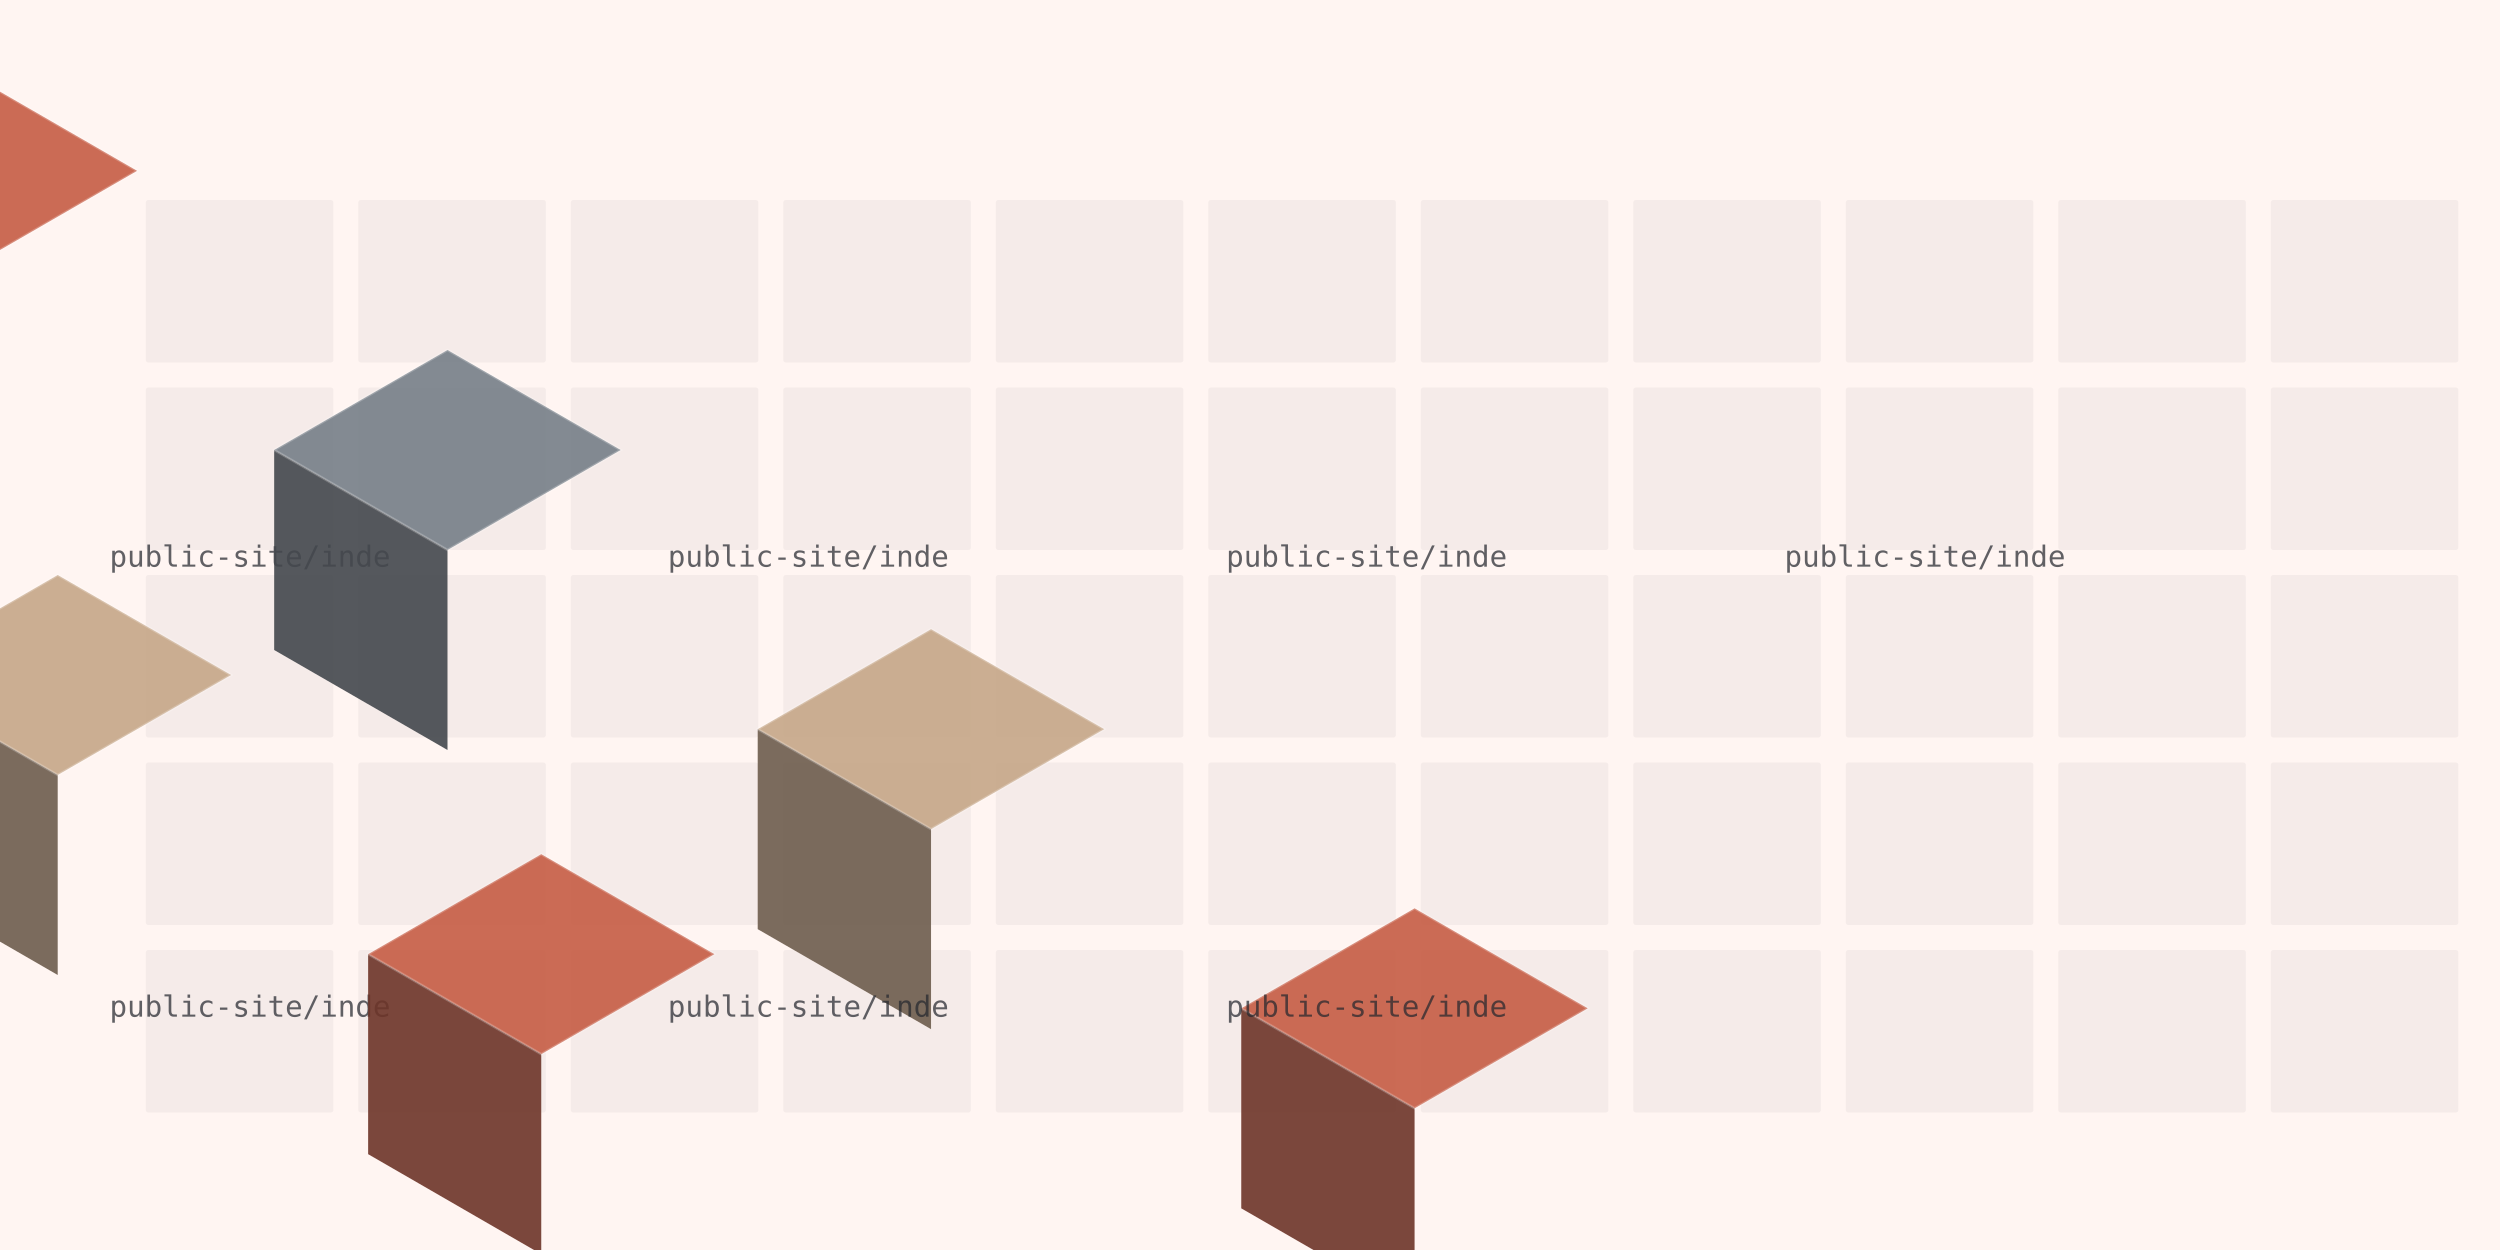
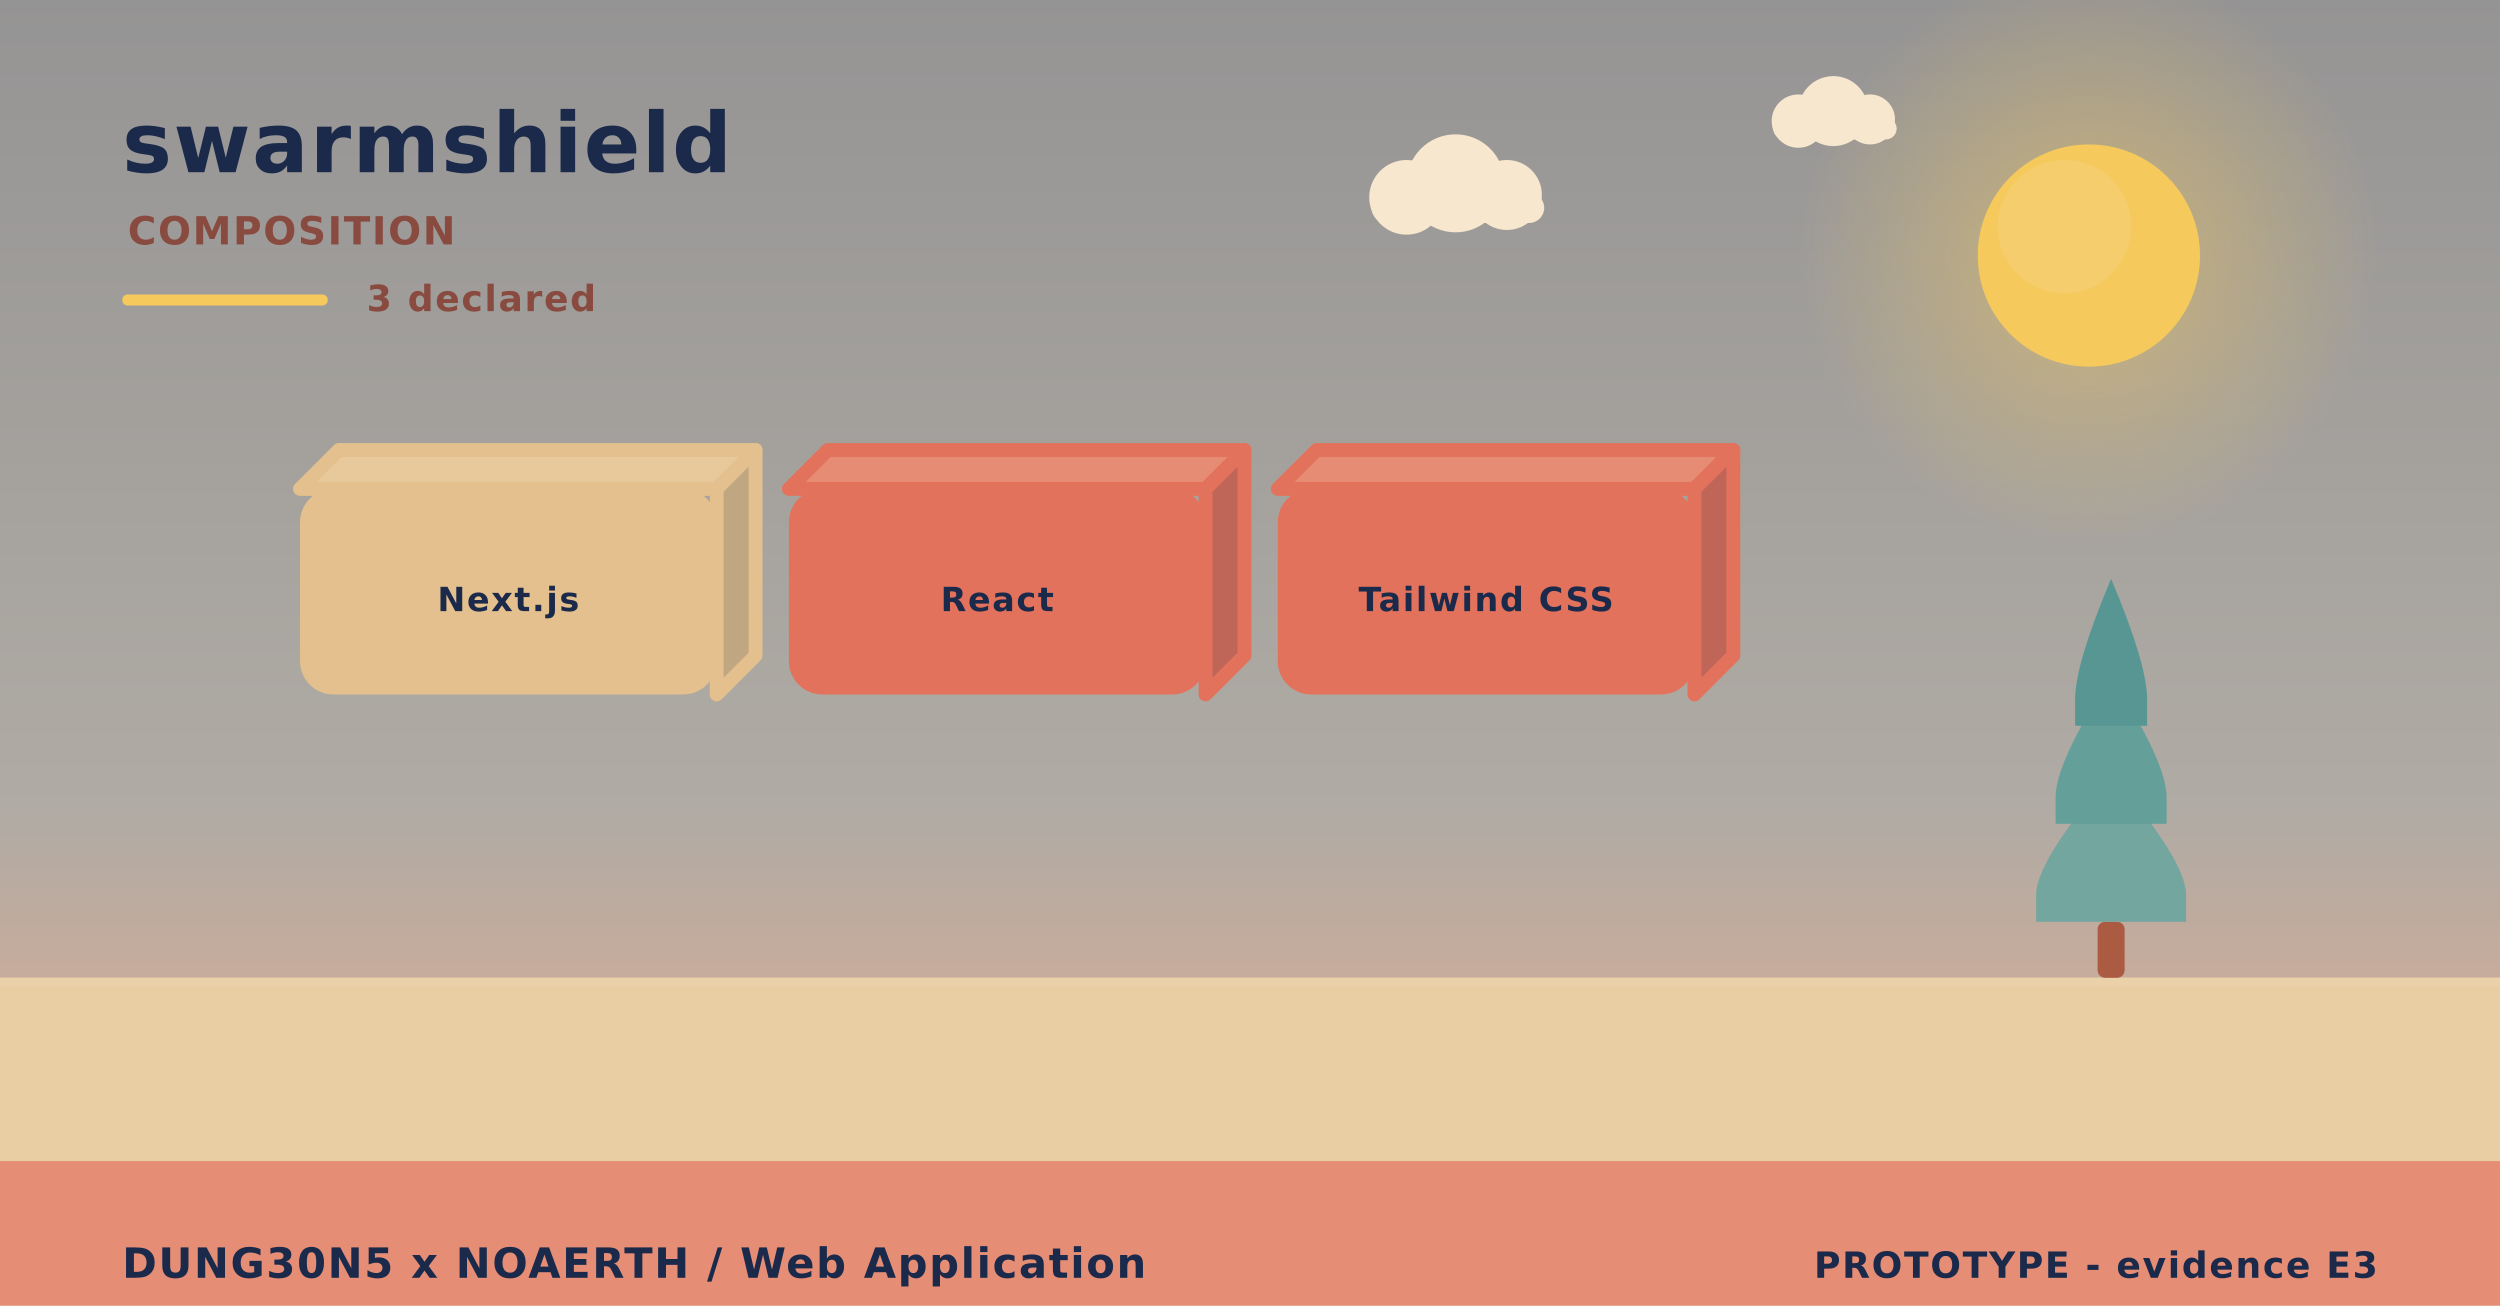
- <svg xmlns="http://www.w3.org/2000/svg" viewBox="0 0 1200 600" width="1200" height="600" role="img" aria-label="swarmshield component map">
-   <rect width="1200" height="600" fill="#fff5f2" />
-   <defs>
-     <linearGradient id="gc" x1="0" y1="0" x2="1" y2="1">
-       <stop offset="0%" stop-color="#c75f48" />
-       <stop offset="100%" stop-color="#78818a" />
-     </linearGradient>
-   </defs>
-   <rect x="70.00" y="96.00" width="90.00" height="78.00" rx="1.20" fill="#25282e" opacity="0.05" />
-   <rect x="172.00" y="96.00" width="90.00" height="78.00" rx="1.20" fill="#25282e" opacity="0.05" />
-   <rect x="274.00" y="96.00" width="90.00" height="78.00" rx="1.20" fill="#25282e" opacity="0.05" />
-   <rect x="376.00" y="96.00" width="90.00" height="78.00" rx="1.20" fill="#25282e" opacity="0.05" />
-   <rect x="478.00" y="96.00" width="90.00" height="78.00" rx="1.20" fill="#25282e" opacity="0.05" />
-   <rect x="580.00" y="96.00" width="90.00" height="78.00" rx="1.20" fill="#25282e" opacity="0.05" />
-   <rect x="682.00" y="96.00" width="90.00" height="78.00" rx="1.20" fill="#25282e" opacity="0.05" />
-   <rect x="784.00" y="96.00" width="90.00" height="78.00" rx="1.20" fill="#25282e" opacity="0.05" />
-   <rect x="886.00" y="96.00" width="90.00" height="78.00" rx="1.20" fill="#25282e" opacity="0.05" />
-   <rect x="988.00" y="96.00" width="90.00" height="78.00" rx="1.20" fill="#25282e" opacity="0.05" />
-   <rect x="1090.00" y="96.00" width="90.00" height="78.00" rx="1.20" fill="#25282e" opacity="0.05" />
-   <rect x="70.00" y="186.00" width="90.00" height="78.00" rx="1.20" fill="#25282e" opacity="0.05" />
-   <rect x="172.00" y="186.00" width="90.00" height="78.00" rx="1.20" fill="#25282e" opacity="0.05" />
-   <rect x="274.00" y="186.00" width="90.00" height="78.00" rx="1.20" fill="#25282e" opacity="0.05" />
-   <rect x="376.00" y="186.00" width="90.00" height="78.00" rx="1.20" fill="#25282e" opacity="0.05" />
-   <rect x="478.00" y="186.00" width="90.00" height="78.00" rx="1.20" fill="#25282e" opacity="0.05" />
-   <rect x="580.00" y="186.00" width="90.00" height="78.00" rx="1.20" fill="#25282e" opacity="0.05" />
-   <rect x="682.00" y="186.00" width="90.00" height="78.00" rx="1.20" fill="#25282e" opacity="0.05" />
-   <rect x="784.00" y="186.00" width="90.00" height="78.00" rx="1.20" fill="#25282e" opacity="0.05" />
-   <rect x="886.00" y="186.00" width="90.00" height="78.00" rx="1.20" fill="#25282e" opacity="0.05" />
-   <rect x="988.00" y="186.00" width="90.00" height="78.00" rx="1.20" fill="#25282e" opacity="0.05" />
-   <rect x="1090.00" y="186.00" width="90.00" height="78.00" rx="1.20" fill="#25282e" opacity="0.05" />
-   <rect x="70.00" y="276.00" width="90.00" height="78.00" rx="1.20" fill="#25282e" opacity="0.05" />
-   <rect x="172.00" y="276.00" width="90.00" height="78.00" rx="1.20" fill="#25282e" opacity="0.05" />
-   <rect x="274.00" y="276.00" width="90.00" height="78.00" rx="1.20" fill="#25282e" opacity="0.05" />
-   <rect x="376.00" y="276.00" width="90.00" height="78.00" rx="1.20" fill="#25282e" opacity="0.05" />
-   <rect x="478.00" y="276.00" width="90.00" height="78.00" rx="1.20" fill="#25282e" opacity="0.05" />
-   <rect x="580.00" y="276.00" width="90.00" height="78.00" rx="1.20" fill="#25282e" opacity="0.05" />
-   <rect x="682.00" y="276.00" width="90.00" height="78.00" rx="1.20" fill="#25282e" opacity="0.05" />
-   <rect x="784.00" y="276.00" width="90.00" height="78.00" rx="1.20" fill="#25282e" opacity="0.05" />
-   <rect x="886.00" y="276.00" width="90.00" height="78.00" rx="1.20" fill="#25282e" opacity="0.05" />
-   <rect x="988.00" y="276.00" width="90.00" height="78.00" rx="1.20" fill="#25282e" opacity="0.05" />
-   <rect x="1090.00" y="276.00" width="90.00" height="78.00" rx="1.20" fill="#25282e" opacity="0.05" />
-   <rect x="70.00" y="366.00" width="90.00" height="78.00" rx="1.20" fill="#25282e" opacity="0.05" />
-   <rect x="172.00" y="366.00" width="90.00" height="78.00" rx="1.20" fill="#25282e" opacity="0.05" />
-   <rect x="274.00" y="366.00" width="90.00" height="78.00" rx="1.20" fill="#25282e" opacity="0.05" />
-   <rect x="376.00" y="366.00" width="90.00" height="78.00" rx="1.20" fill="#25282e" opacity="0.05" />
-   <rect x="478.00" y="366.00" width="90.00" height="78.00" rx="1.20" fill="#25282e" opacity="0.05" />
-   <rect x="580.00" y="366.00" width="90.00" height="78.00" rx="1.20" fill="#25282e" opacity="0.05" />
-   <rect x="682.00" y="366.00" width="90.00" height="78.00" rx="1.20" fill="#25282e" opacity="0.05" />
-   <rect x="784.00" y="366.00" width="90.00" height="78.00" rx="1.20" fill="#25282e" opacity="0.05" />
-   <rect x="886.00" y="366.00" width="90.00" height="78.00" rx="1.20" fill="#25282e" opacity="0.05" />
-   <rect x="988.00" y="366.00" width="90.00" height="78.00" rx="1.20" fill="#25282e" opacity="0.05" />
-   <rect x="1090.00" y="366.00" width="90.00" height="78.00" rx="1.20" fill="#25282e" opacity="0.05" />
-   <rect x="70.00" y="456.00" width="90.00" height="78.00" rx="1.20" fill="#25282e" opacity="0.05" />
-   <rect x="172.00" y="456.00" width="90.00" height="78.00" rx="1.20" fill="#25282e" opacity="0.05" />
-   <rect x="274.00" y="456.00" width="90.00" height="78.00" rx="1.20" fill="#25282e" opacity="0.05" />
-   <rect x="376.00" y="456.00" width="90.00" height="78.00" rx="1.20" fill="#25282e" opacity="0.05" />
-   <rect x="478.00" y="456.00" width="90.00" height="78.00" rx="1.20" fill="#25282e" opacity="0.05" />
-   <rect x="580.00" y="456.00" width="90.00" height="78.00" rx="1.20" fill="#25282e" opacity="0.05" />
-   <rect x="682.00" y="456.00" width="90.00" height="78.00" rx="1.20" fill="#25282e" opacity="0.05" />
-   <rect x="784.00" y="456.00" width="90.00" height="78.00" rx="1.20" fill="#25282e" opacity="0.05" />
-   <rect x="886.00" y="456.00" width="90.00" height="78.00" rx="1.20" fill="#25282e" opacity="0.05" />
-   <rect x="988.00" y="456.00" width="90.00" height="78.00" rx="1.20" fill="#25282e" opacity="0.05" />
-   <rect x="1090.00" y="456.00" width="90.00" height="78.00" rx="1.20" fill="#25282e" opacity="0.05" />
-   <g transform="rotate(0 120 140)">
-     <polygon points="-17.3,34.0 65.8,82.0 -17.3,130.0 -100.5,82.0" fill="#c75f48" opacity="0.92" />
-     <polygon points="-100.5,82.0 -17.3,130.0 -17.3,226.0 -100.5,178.0" fill="#6d3428" opacity="0.9" />
-     <polygon points="-17.3,34.0 65.8,82.0 -17.3,130.0 -100.5,82.0" fill="none" stroke="rgba(255,255,255,0.220)" stroke-width="1.2" />
-     <animateTransform attributeName="transform" type="rotate" values="-32.0 0.00 0.00 0.0 0.00 0.00" dur="5.6s" begin="0.0s" repeatCount="indefinite" />
+ <svg xmlns="http://www.w3.org/2000/svg" width="900" height="470" viewBox="0 0 900 470" role="img" aria-label="swarmshield - how it is composed">
+   <linearGradient id="skyc" x1="0" y1="0" x2="0" y2="1">
+     <stop offset="0" stop-color="#959494" />
+     <stop offset="0.62" stop-color="#b0aba4" />
+     <stop offset="1" stop-color="#f3ad8a" />
+   </linearGradient>
+   <rect width="900" height="470" fill="url(#skyc)" />
+   <radialGradient id="sunc">
+     <stop offset="0.35" stop-color="#f5c95c" stop-opacity="0.34" />
+     <stop offset="1" stop-color="#f5c95c" stop-opacity="0" />
+   </radialGradient>
+   <circle cx="752" cy="92" r="104" fill="url(#sunc)" />
+   <circle cx="752" cy="92" r="40" fill="#f5c95c" />
+   <circle cx="743.2" cy="81.6" r="24" fill="#f5d27e" opacity="0.5" />
+   <g>
+     <circle cx="524" cy="66" r="17.64" fill="#f6e7ce" />
+     <circle cx="506.36" cy="71.04" r="13.44" fill="#f6e7ce" />
+     <circle cx="542.48" cy="70.2" r="12.6" fill="#f6e7ce" />
+     <rect x="493.76" y="69.36" width="62.16" height="10.92" rx="5.46" fill="#f6e7ce" />
+     <animateTransform attributeName="transform" type="translate" values="0 0;24 0;0 0" dur="36s" begin="0s" repeatCount="indefinite" />
  </g>
-   <text x="120" y="272" font-family="ui-monospace,Menlo,monospace" font-size="14" fill="rgba(37,40,46,0.720)" text-anchor="middle">public-site/inde</text>
-   <g transform="rotate(0 388 140)">
-     <polygon points="214.8,168.0 297.9,216.0 214.8,264.0 131.6,216.0" fill="#78818a" opacity="0.92" />
-     <polygon points="131.6,216.0 214.8,264.0 214.8,360.0 131.6,312.0" fill="#42474c" opacity="0.9" />
-     <polygon points="214.8,168.0 297.9,216.0 214.8,264.0 131.6,216.0" fill="none" stroke="rgba(255,255,255,0.220)" stroke-width="1.2" />
-     <animateTransform attributeName="transform" type="rotate" values="-32.0 0.00 0.00 0.0 0.00 0.00" dur="5.6s" begin="0.4s" repeatCount="indefinite" />
+   <g>
+     <circle cx="660" cy="40" r="12.6" fill="#f6e7ce" />
+     <circle cx="647.4" cy="43.6" r="9.6" fill="#f6e7ce" />
+     <circle cx="673.2" cy="43" r="9" fill="#f6e7ce" />
+     <rect x="638.4" y="42.4" width="44.4" height="7.8" rx="3.9" fill="#f6e7ce" />
+     <animateTransform attributeName="transform" type="translate" values="0 0;-18 0;0 0" dur="46s" begin="3s" repeatCount="indefinite" />
  </g>
-   <text x="388" y="272" font-family="ui-monospace,Menlo,monospace" font-size="14" fill="rgba(37,40,46,0.720)" text-anchor="middle">public-site/inde</text>
-   <g transform="rotate(0 656 140)">
-     <polygon points="446.9,302.0 530.0,350.0 446.9,398.0 363.7,350.0" fill="#c7a88a" opacity="0.92" />
-     <polygon points="363.7,350.0 446.9,398.0 446.9,494.0 363.7,446.0" fill="#6d5c4c" opacity="0.9" />
-     <polygon points="446.9,302.0 530.0,350.0 446.9,398.0 363.7,350.0" fill="none" stroke="rgba(255,255,255,0.220)" stroke-width="1.2" />
-     <animateTransform attributeName="transform" type="rotate" values="-32.0 0.00 0.00 0.0 0.00 0.00" dur="5.6s" begin="0.8s" repeatCount="indefinite" />
+   <rect x="0" y="352" width="900" height="118" fill="#e9cda3" />
+   <rect x="0" y="352" width="900" height="3" fill="#ebd1a9" />
+   <text x="44" y="62" font-family="Verdana,DejaVu Sans,sans-serif" font-size="30" font-weight="700" letter-spacing="0.6" fill="#1b2a4a" text-anchor="start">swarmshield</text>
+   <text x="46" y="88" font-family="Verdana,DejaVu Sans,sans-serif" font-size="14" font-weight="700" letter-spacing="0.6" fill="#894b3f" text-anchor="start">COMPOSITION</text>
+   <rect x="44" y="106" width="74" height="4" rx="2" fill="#f5c95c" />
+   <text x="132" y="112" font-family="Verdana,DejaVu Sans,sans-serif" font-size="13" font-weight="700" letter-spacing="0.6" fill="#894b3f" text-anchor="start">3 declared</text>
+   <g>
+     <path d="M108,176 L258,176 L272,162 L122,162 Z" fill="#e7c99b" stroke="#e3c08d" stroke-width="5" stroke-linejoin="round" />
+     <path d="M258,176 L272,162 L272,236 L258,250 Z" fill="#c1a682" stroke="#e3c08d" stroke-width="5" stroke-linejoin="round" />
+     <rect x="108" y="176" width="150" height="74" rx="12" fill="#e3c08d" />
+     <animateTransform attributeName="transform" type="translate" values="0 10;0 0" dur="0.75s" begin="0s" fill="freeze" />
  </g>
-   <text x="656" y="272" font-family="ui-monospace,Menlo,monospace" font-size="14" fill="rgba(37,40,46,0.720)" text-anchor="middle">public-site/inde</text>
-   <g transform="rotate(0 924 140)">
-     <polygon points="679.0,436.0 762.1,484.0 679.0,532.0 595.8,484.0" fill="#c75f48" opacity="0.92" />
-     <polygon points="595.8,484.0 679.0,532.0 679.0,628.0 595.8,580.0" fill="#6d3428" opacity="0.9" />
-     <polygon points="679.0,436.0 762.1,484.0 679.0,532.0 595.8,484.0" fill="none" stroke="rgba(255,255,255,0.220)" stroke-width="1.2" />
-     <animateTransform attributeName="transform" type="rotate" values="-32.0 0.00 0.00 0.0 0.00 0.00" dur="5.6s" begin="1.2s" repeatCount="indefinite" />
+   <text x="183" y="220" font-family="Verdana,DejaVu Sans,sans-serif" font-size="12" font-weight="700" letter-spacing="0.6" fill="#1b2a4a" text-anchor="middle">Next.js</text>
+   <g>
+     <path d="M284,176 L434,176 L448,162 L298,162 Z" fill="#e68c74" stroke="#e2725b" stroke-width="5" stroke-linejoin="round" />
+     <path d="M434,176 L448,162 L448,236 L434,250 Z" fill="#c06658" stroke="#e2725b" stroke-width="5" stroke-linejoin="round" />
+     <rect x="284" y="176" width="150" height="74" rx="12" fill="#e2725b" />
+     <animateTransform attributeName="transform" type="translate" values="0 10;0 0" dur="0.75s" begin="0.16s" fill="freeze" />
  </g>
-   <text x="924" y="272" font-family="ui-monospace,Menlo,monospace" font-size="14" fill="rgba(37,40,46,0.720)" text-anchor="middle">public-site/inde</text>
-   <g transform="rotate(0 120 356)">
-     <polygon points="-204.4,142.0 -121.2,190.0 -204.4,238.0 -287.5,190.0" fill="#78818a" opacity="0.92" />
-     <polygon points="-287.5,190.0 -204.4,238.0 -204.4,334.0 -287.5,286.0" fill="#42474c" opacity="0.9" />
-     <polygon points="-204.4,142.0 -121.2,190.0 -204.4,238.0 -287.5,190.0" fill="none" stroke="rgba(255,255,255,0.220)" stroke-width="1.2" />
-     <animateTransform attributeName="transform" type="rotate" values="-32.0 0.00 0.00 0.0 0.00 0.00" dur="5.6s" begin="1.6s" repeatCount="indefinite" />
+   <text x="359" y="220" font-family="Verdana,DejaVu Sans,sans-serif" font-size="12" font-weight="700" letter-spacing="0.6" fill="#1b2a4a" text-anchor="middle">React</text>
+   <g>
+     <path d="M460,176 L610,176 L624,162 L474,162 Z" fill="#e68c74" stroke="#e2725b" stroke-width="5" stroke-linejoin="round" />
+     <path d="M610,176 L624,162 L624,236 L610,250 Z" fill="#c06658" stroke="#e2725b" stroke-width="5" stroke-linejoin="round" />
+     <rect x="460" y="176" width="150" height="74" rx="12" fill="#e2725b" />
+     <animateTransform attributeName="transform" type="translate" values="0 10;0 0" dur="0.75s" begin="0.32s" fill="freeze" />
  </g>
-   <text x="120" y="488" font-family="ui-monospace,Menlo,monospace" font-size="14" fill="rgba(37,40,46,0.720)" text-anchor="middle">public-site/inde</text>
-   <g transform="rotate(0 388 356)">
-     <polygon points="27.7,276.0 110.9,324.0 27.7,372.0 -55.4,324.0" fill="#c7a88a" opacity="0.92" />
-     <polygon points="-55.4,324.0 27.7,372.0 27.7,468.0 -55.4,420.0" fill="#6d5c4c" opacity="0.9" />
-     <polygon points="27.7,276.0 110.9,324.0 27.7,372.0 -55.4,324.0" fill="none" stroke="rgba(255,255,255,0.220)" stroke-width="1.2" />
-     <animateTransform attributeName="transform" type="rotate" values="-32.0 0.00 0.00 0.0 0.00 0.00" dur="5.6s" begin="2.0s" repeatCount="indefinite" />
-   </g>
-   <text x="388" y="488" font-family="ui-monospace,Menlo,monospace" font-size="14" fill="rgba(37,40,46,0.720)" text-anchor="middle">public-site/inde</text>
-   <g transform="rotate(0 656 356)">
-     <polygon points="259.8,410.0 342.9,458.0 259.8,506.0 176.7,458.0" fill="#c75f48" opacity="0.92" />
-     <polygon points="176.7,458.0 259.8,506.0 259.8,602.0 176.7,554.0" fill="#6d3428" opacity="0.9" />
-     <polygon points="259.8,410.0 342.9,458.0 259.8,506.0 176.7,458.0" fill="none" stroke="rgba(255,255,255,0.220)" stroke-width="1.2" />
-     <animateTransform attributeName="transform" type="rotate" values="-32.0 0.00 0.00 0.0 0.00 0.00" dur="5.6s" begin="2.4s" repeatCount="indefinite" />
-   </g>
-   <text x="656" y="488" font-family="ui-monospace,Menlo,monospace" font-size="14" fill="rgba(37,40,46,0.720)" text-anchor="middle">public-site/inde</text>
+   <text x="535" y="220" font-family="Verdana,DejaVu Sans,sans-serif" font-size="12" font-weight="700" letter-spacing="0.6" fill="#1b2a4a" text-anchor="middle">Tailwind CSS</text>
+   <rect x="755.14" y="331.84" width="9.72" height="20.16" rx="2.7" fill="#ac5b43" />
+   <path d="M760,278.92 Q733,309.61 733,322.31 Q733,331.84 733,331.84 L787,331.84 Q787,331.84 787,322.31 Q787,309.61 760,278.92 Z" fill="#74a6a0" />
+   <path d="M760,243.64 Q740.02,274.33 740.02,287.03 Q740.02,296.56 740.02,296.56 L779.98,296.56 Q779.98,296.56 779.98,287.03 Q779.98,274.33 760,243.64 Z" fill="#649f9a" />
+   <path d="M760,208.36 Q747.04,239.05 747.04,251.75 Q747.04,261.28 747.04,261.28 L772.96,261.28 Q772.96,261.28 772.96,251.75 Q772.96,239.05 760,208.36 Z" fill="#589694" />
+   <rect x="0" y="418" width="900" height="52" rx="0" fill="#e68972" opacity="0.94" />
+   <text x="44" y="460" font-family="Verdana,DejaVu Sans,sans-serif" font-size="15" font-weight="700" letter-spacing="0.6" fill="#1b2a4a" text-anchor="start">DUNG30N5 x NOAERTH  /  Web Application</text>
+   <text x="856" y="460" font-family="Verdana,DejaVu Sans,sans-serif" font-size="13" font-weight="700" letter-spacing="0.6" fill="#1b2a4a" text-anchor="end">PROTOTYPE  -  evidence E3</text>
</svg>
